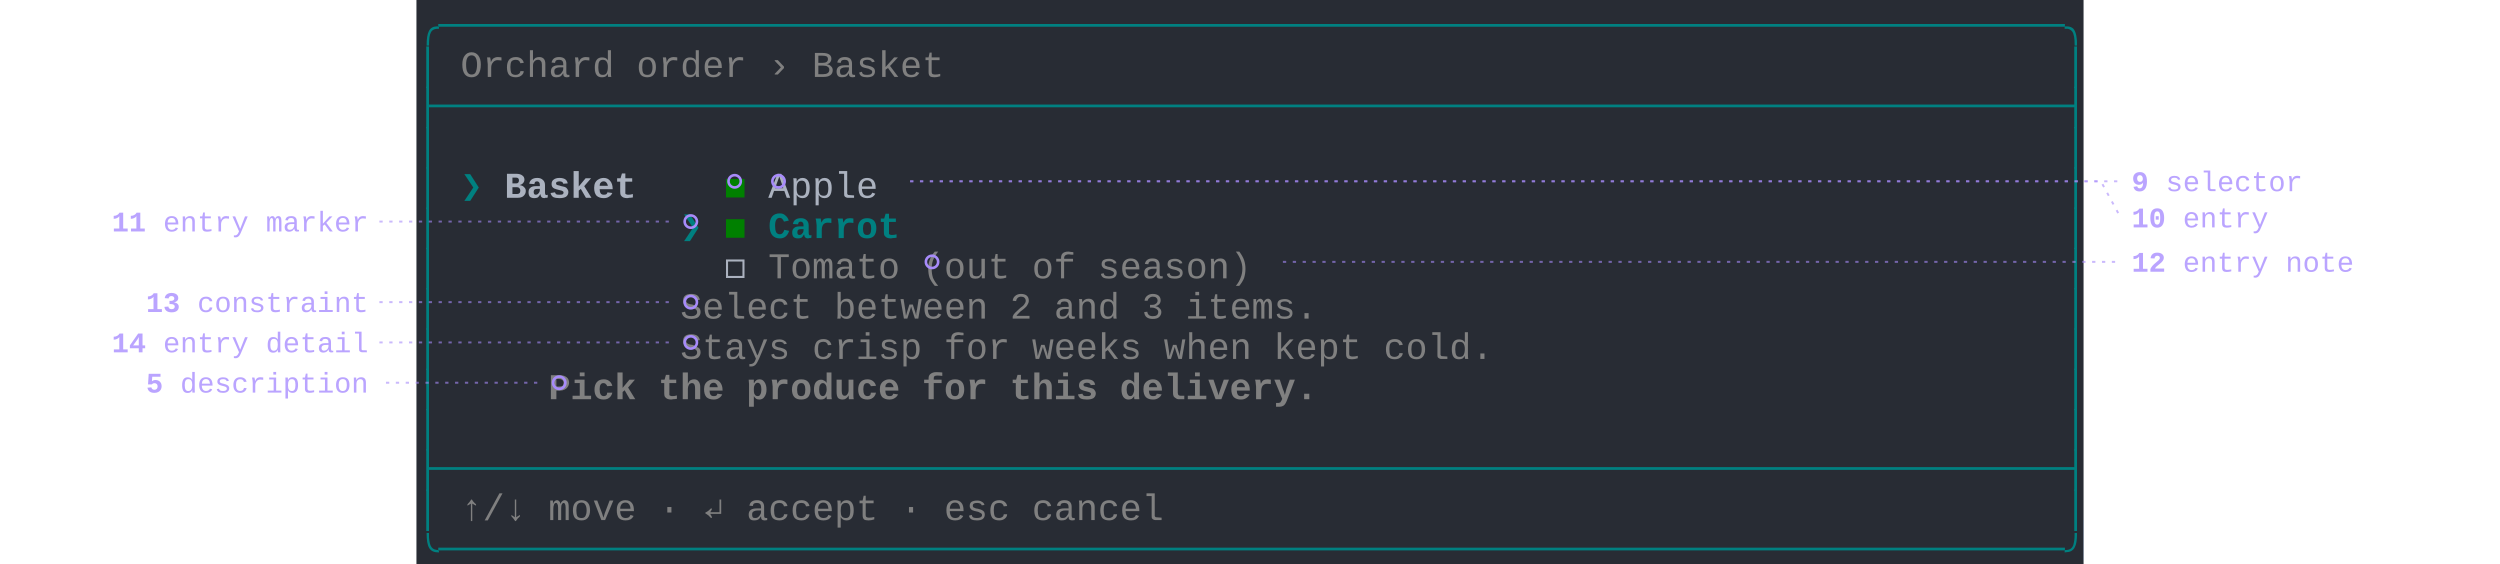
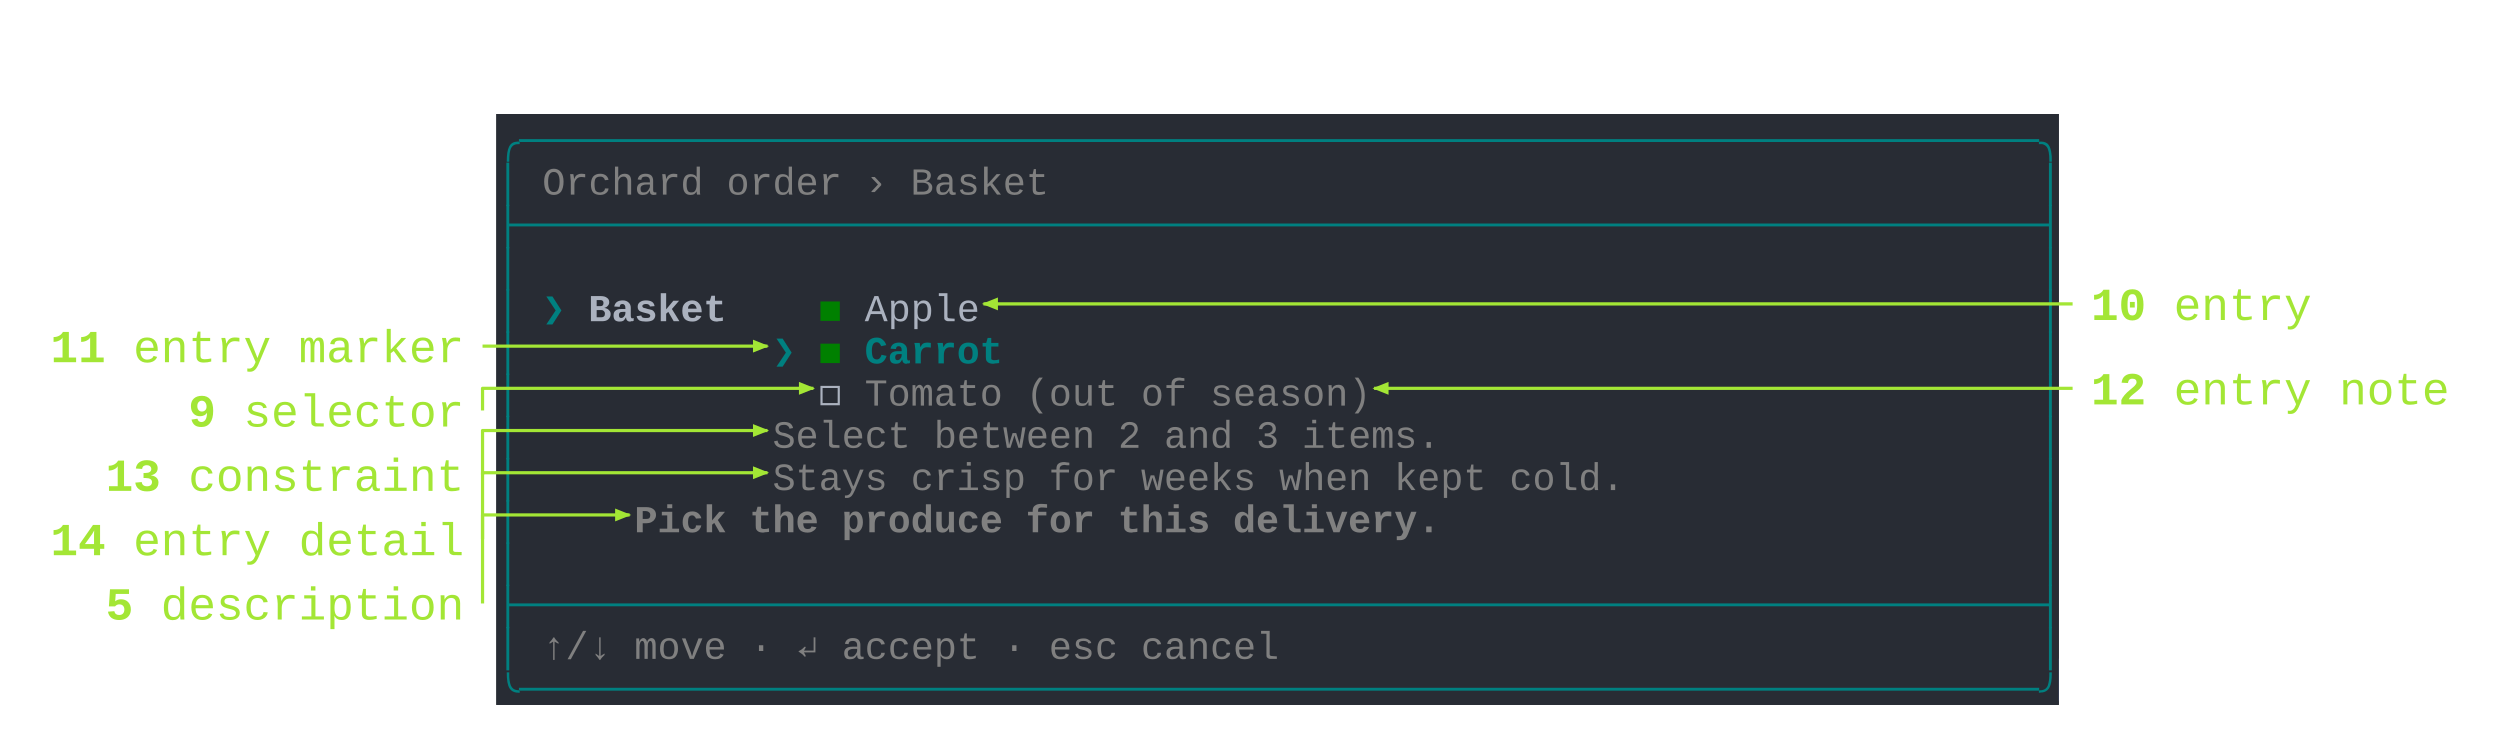
- <svg xmlns="http://www.w3.org/2000/svg" xmlns:xlink="http://www.w3.org/1999/xlink" width="1140.00" height="257.18">
-   <g transform="translate(190.00,0)">
-     <svg width="760" height="257.18">
-       <rect width="760" height="257.18" rx="0" ry="0" class="a" />
-       <svg height="257.18" viewBox="0 0 76 25.718" width="760">
+ <svg xmlns="http://www.w3.org/2000/svg" xmlns:xlink="http://www.w3.org/1999/xlink" width="1088.00" height="326.78">
+   <defs>
+     <marker id="anatomy-arrow" viewBox="0 0 10 10" refX="9" refY="5" markerWidth="5" markerHeight="5" orient="auto-start-reverse">
+       <path d="M 0 1 L 10 5 L 0 9 z" fill="rgb(163,230,53)" />
+     </marker>
+   </defs>
+   <g transform="translate(216.00,49.60)">
+     <svg width="680" height="257.18">
+       <rect width="680" height="257.18" rx="0" ry="0" class="a" />
+       <svg height="257.18" viewBox="0 0 68 25.718" width="680">
        <style>.a{fill:rgb(40,44,52)}.b{font-family:Consolas,"Courier New",Courier,"Liberation Mono",monospace}.c{fill:rgb(0,128,128);white-space:pre}.d{fill:transparent}.e{fill:rgb(82,139,255)}.f{fill:rgb(128,128,128);white-space:pre}.g{fill:rgb(0,128,128);font-weight:bold;white-space:pre}.h{fill:rgb(171,178,191);font-weight:bold;white-space:pre}.i{fill:rgb(0,128,0);white-space:pre}.j{fill:rgb(171,178,191);white-space:pre}.k{fill:rgb(128,128,128);font-weight:bold;white-space:pre}</style>
        <g font-family="Consolas, &quot;Courier New&quot;, Courier, &quot;Liberation Mono&quot;, monospace" font-size="1.67" class="b">
          <defs>
            <symbol id="1">
-               <text x="0" y="1.67" class="c" textLength="76.152" lengthAdjust="spacingAndGlyphs">├──────────────────────────────────────────────────────────────────────────┤</text>
+               <text x="0" y="1.67" class="c" textLength="68.136" lengthAdjust="spacingAndGlyphs">├──────────────────────────────────────────────────────────────────┤</text>
            </symbol>
            <symbol id="2">
              <text x="0" y="1.67" class="c" textLength="1.002" lengthAdjust="spacingAndGlyphs">│</text>
-               <text x="75.15" y="1.67" class="c" textLength="1.002" lengthAdjust="spacingAndGlyphs">│</text>
+               <text x="67.134" y="1.67" class="c" textLength="1.002" lengthAdjust="spacingAndGlyphs">│</text>
            </symbol>
            <symbol id="a">
-               <rect height="14" width="76" x="0" y="0" class="d" />
+               <rect height="14" width="68" x="0" y="0" class="d" />
            </symbol>
            <symbol id="b">
              <rect height="1.837" width="1.102" class="e" />
            </symbol>
          </defs>
-           <rect height="25.718" width="76" class="a" />
-           <svg x="0" y="0" width="76">
+           <rect height="25.718" width="68" class="a" />
+           <svg x="0" y="0" width="68">
            <svg x="0">
              <use xlink:href="#a" />
-               <use xlink:href="#b" x="75.996" y="23.706" />
-               <text x="0" y="1.67" class="c" textLength="76.152" lengthAdjust="spacingAndGlyphs">╭──────────────────────────────────────────────────────────────────────────╮</text>
+               <use xlink:href="#b" x="67.996" y="23.706" />
+               <text x="0" y="1.67" class="c" textLength="68.136" lengthAdjust="spacingAndGlyphs">╭──────────────────────────────────────────────────────────────────╮</text>
              <text x="0" y="3.507" class="c" textLength="1.002" lengthAdjust="spacingAndGlyphs">│</text>
              <text x="2.004" y="3.507" class="f" textLength="7.014" lengthAdjust="spacingAndGlyphs">Orchard</text>
              <text x="10.02" y="3.507" class="f" textLength="5.01" lengthAdjust="spacingAndGlyphs">order</text>
              <text x="16.032" y="3.507" class="f" textLength="1.002" lengthAdjust="spacingAndGlyphs">›</text>
              <text x="18.036" y="3.507" class="f" textLength="6.012" lengthAdjust="spacingAndGlyphs">Basket</text>
-               <text x="75.15" y="3.507" class="c" textLength="1.002" lengthAdjust="spacingAndGlyphs">│</text>
+               <text x="67.134" y="3.507" class="c" textLength="1.002" lengthAdjust="spacingAndGlyphs">│</text>
              <use xlink:href="#1" y="3.674" />
              <use xlink:href="#2" y="5.511" />
              <text x="0" y="9.018" class="c" textLength="1.002" lengthAdjust="spacingAndGlyphs">│</text>
              <text x="2.004" y="9.018" class="g" textLength="1.002" lengthAdjust="spacingAndGlyphs">❯</text>
              <text x="4.008" y="9.018" class="h" textLength="6.012" lengthAdjust="spacingAndGlyphs">Basket</text>
              <text x="14.028" y="9.018" class="i" textLength="1.002" lengthAdjust="spacingAndGlyphs">◼</text>
              <text x="16.032" y="9.018" class="j" textLength="5.01" lengthAdjust="spacingAndGlyphs">Apple</text>
-               <text x="75.15" y="9.018" class="c" textLength="1.002" lengthAdjust="spacingAndGlyphs">│</text>
+               <text x="67.134" y="9.018" class="c" textLength="1.002" lengthAdjust="spacingAndGlyphs">│</text>
              <text x="0" y="10.855" class="c" textLength="1.002" lengthAdjust="spacingAndGlyphs">│</text>
              <text x="12.024" y="10.855" class="g" textLength="1.002" lengthAdjust="spacingAndGlyphs">❯</text>
              <text x="14.028" y="10.855" class="i" textLength="1.002" lengthAdjust="spacingAndGlyphs">◼</text>
              <text x="16.032" y="10.855" class="g" textLength="6.012" lengthAdjust="spacingAndGlyphs">Carrot</text>
-               <text x="75.15" y="10.855" class="c" textLength="1.002" lengthAdjust="spacingAndGlyphs">│</text>
+               <text x="67.134" y="10.855" class="c" textLength="1.002" lengthAdjust="spacingAndGlyphs">│</text>
              <text x="0" y="12.692" class="c" textLength="1.002" lengthAdjust="spacingAndGlyphs">│</text>
              <text x="14.028" y="12.692" class="j" textLength="1.002" lengthAdjust="spacingAndGlyphs">◻</text>
              <text x="16.032" y="12.692" class="f" textLength="6.012" lengthAdjust="spacingAndGlyphs">Tomato</text>
              <text x="23.046" y="12.692" class="f" textLength="4.008" lengthAdjust="spacingAndGlyphs">(out</text>
              <text x="28.056" y="12.692" class="f" textLength="2.004" lengthAdjust="spacingAndGlyphs">of</text>
              <text x="31.062" y="12.692" class="f" textLength="7.014" lengthAdjust="spacingAndGlyphs">season)</text>
-               <text x="75.15" y="12.692" class="c" textLength="1.002" lengthAdjust="spacingAndGlyphs">│</text>
+               <text x="67.134" y="12.692" class="c" textLength="1.002" lengthAdjust="spacingAndGlyphs">│</text>
              <text x="0" y="14.529" class="c" textLength="1.002" lengthAdjust="spacingAndGlyphs">│</text>
              <text x="12.024" y="14.529" class="f" textLength="6.012" lengthAdjust="spacingAndGlyphs">Select</text>
              <text x="19.038" y="14.529" class="f" textLength="7.014" lengthAdjust="spacingAndGlyphs">between</text>
              <text x="27.054" y="14.529" class="f" textLength="1.002" lengthAdjust="spacingAndGlyphs">2</text>
              <text x="29.058" y="14.529" class="f" textLength="3.006" lengthAdjust="spacingAndGlyphs">and</text>
              <text x="33.066" y="14.529" class="f" textLength="1.002" lengthAdjust="spacingAndGlyphs">3</text>
              <text x="35.07" y="14.529" class="f" textLength="6.012" lengthAdjust="spacingAndGlyphs">items.</text>
-               <text x="75.15" y="14.529" class="c" textLength="1.002" lengthAdjust="spacingAndGlyphs">│</text>
+               <text x="67.134" y="14.529" class="c" textLength="1.002" lengthAdjust="spacingAndGlyphs">│</text>
              <text x="0" y="16.366" class="c" textLength="1.002" lengthAdjust="spacingAndGlyphs">│</text>
              <text x="12.024" y="16.366" class="f" textLength="5.01" lengthAdjust="spacingAndGlyphs">Stays</text>
              <text x="18.036" y="16.366" class="f" textLength="5.01" lengthAdjust="spacingAndGlyphs">crisp</text>
              <text x="24.048" y="16.366" class="f" textLength="3.006" lengthAdjust="spacingAndGlyphs">for</text>
              <text x="28.056" y="16.366" class="f" textLength="5.01" lengthAdjust="spacingAndGlyphs">weeks</text>
              <text x="34.068" y="16.366" class="f" textLength="4.008" lengthAdjust="spacingAndGlyphs">when</text>
              <text x="39.078" y="16.366" class="f" textLength="4.008" lengthAdjust="spacingAndGlyphs">kept</text>
              <text x="44.088" y="16.366" class="f" textLength="5.01" lengthAdjust="spacingAndGlyphs">cold.</text>
-               <text x="75.15" y="16.366" class="c" textLength="1.002" lengthAdjust="spacingAndGlyphs">│</text>
+               <text x="67.134" y="16.366" class="c" textLength="1.002" lengthAdjust="spacingAndGlyphs">│</text>
              <text x="0" y="18.203" class="c" textLength="1.002" lengthAdjust="spacingAndGlyphs">│</text>
              <text x="6.012" y="18.203" class="k" textLength="4.008" lengthAdjust="spacingAndGlyphs">Pick</text>
              <text x="11.022" y="18.203" class="k" textLength="3.006" lengthAdjust="spacingAndGlyphs">the</text>
              <text x="15.03" y="18.203" class="k" textLength="7.014" lengthAdjust="spacingAndGlyphs">produce</text>
              <text x="23.046" y="18.203" class="k" textLength="3.006" lengthAdjust="spacingAndGlyphs">for</text>
              <text x="27.054" y="18.203" class="k" textLength="4.008" lengthAdjust="spacingAndGlyphs">this</text>
              <text x="32.064" y="18.203" class="k" textLength="9.018" lengthAdjust="spacingAndGlyphs">delivery.</text>
-               <text x="75.15" y="18.203" class="c" textLength="1.002" lengthAdjust="spacingAndGlyphs">│</text>
+               <text x="67.134" y="18.203" class="c" textLength="1.002" lengthAdjust="spacingAndGlyphs">│</text>
              <use xlink:href="#2" y="18.37" />
              <use xlink:href="#1" y="20.207" />
              <text x="0" y="23.714" class="c" textLength="1.002" lengthAdjust="spacingAndGlyphs">│</text>
              <text x="2.004" y="23.714" class="f" textLength="3.006" lengthAdjust="spacingAndGlyphs">↑/↓</text>
              <text x="6.012" y="23.714" class="f" textLength="4.008" lengthAdjust="spacingAndGlyphs">move</text>
              <text x="11.022" y="23.714" class="f" textLength="1.002" lengthAdjust="spacingAndGlyphs">·</text>
              <text x="13.026" y="23.714" class="f" textLength="1.002" lengthAdjust="spacingAndGlyphs">↵</text>
              <text x="15.03" y="23.714" class="f" textLength="6.012" lengthAdjust="spacingAndGlyphs">accept</text>
              <text x="22.044" y="23.714" class="f" textLength="1.002" lengthAdjust="spacingAndGlyphs">·</text>
              <text x="24.048" y="23.714" class="f" textLength="3.006" lengthAdjust="spacingAndGlyphs">esc</text>
              <text x="28.056" y="23.714" class="f" textLength="6.012" lengthAdjust="spacingAndGlyphs">cancel</text>
-               <text x="75.15" y="23.714" class="c" textLength="1.002" lengthAdjust="spacingAndGlyphs">│</text>
-               <text x="0" y="25.551" class="c" textLength="76.152" lengthAdjust="spacingAndGlyphs">╰──────────────────────────────────────────────────────────────────────────╯</text>
+               <text x="67.134" y="23.714" class="c" textLength="1.002" lengthAdjust="spacingAndGlyphs">│</text>
+               <text x="0" y="25.551" class="c" textLength="68.136" lengthAdjust="spacingAndGlyphs">╰──────────────────────────────────────────────────────────────────╯</text>
            </svg>
          </svg>
        </g>
      </svg>
    </svg>
  </g>
  <g>
-     <circle cx="335.00" cy="82.67" r="2.8" fill="none" stroke="rgb(167,139,250)" stroke-width="1.2" />
-     <path d="M 415.00 82.67 L 958.00 82.67 L 967.00 82.67" fill="none" stroke="rgb(167,139,250)" stroke-width="0.9" stroke-linejoin="round" stroke-opacity="0.6" stroke-dasharray="1.5 3" />
-     <text x="972.00" y="87.17" text-anchor="start" fill="rgb(186,164,255)" font-family="Consolas, &quot;Courier New&quot;, Courier, monospace" font-size="13">
-       <tspan font-weight="bold">9</tspan> selector</text>
-     <circle cx="355.00" cy="82.67" r="2.8" fill="none" stroke="rgb(167,139,250)" stroke-width="1.2" />
-     <path d="M 415.00 82.67 L 958.00 82.67 L 967.00 99.20" fill="none" stroke="rgb(167,139,250)" stroke-width="0.9" stroke-linejoin="round" stroke-opacity="0.6" stroke-dasharray="1.5 3" />
-     <text x="972.00" y="103.70" text-anchor="start" fill="rgb(186,164,255)" font-family="Consolas, &quot;Courier New&quot;, Courier, monospace" font-size="13">
-       <tspan font-weight="bold">10</tspan> entry</text>
-     <circle cx="315.00" cy="101.04" r="2.8" fill="none" stroke="rgb(167,139,250)" stroke-width="1.2" />
-     <path d="M 305.00 101.04 L 182.00 101.04 L 173.00 101.04" fill="none" stroke="rgb(167,139,250)" stroke-width="0.9" stroke-linejoin="round" stroke-opacity="0.6" stroke-dasharray="1.5 3" />
-     <text x="168.00" y="105.54" text-anchor="end" fill="rgb(186,164,255)" font-family="Consolas, &quot;Courier New&quot;, Courier, monospace" font-size="13">
-       <tspan font-weight="bold">11</tspan> entry marker</text>
-     <circle cx="425.00" cy="119.41" r="2.8" fill="none" stroke="rgb(167,139,250)" stroke-width="1.2" />
-     <path d="M 585.00 119.41 L 958.00 119.41 L 967.00 119.41" fill="none" stroke="rgb(167,139,250)" stroke-width="0.9" stroke-linejoin="round" stroke-opacity="0.6" stroke-dasharray="1.5 3" />
-     <text x="972.00" y="123.91" text-anchor="start" fill="rgb(186,164,255)" font-family="Consolas, &quot;Courier New&quot;, Courier, monospace" font-size="13">
-       <tspan font-weight="bold">12</tspan> entry note</text>
-     <circle cx="315.00" cy="137.78" r="2.8" fill="none" stroke="rgb(167,139,250)" stroke-width="1.2" />
-     <path d="M 305.00 137.78 L 182.00 137.78 L 173.00 137.78" fill="none" stroke="rgb(167,139,250)" stroke-width="0.9" stroke-linejoin="round" stroke-opacity="0.6" stroke-dasharray="1.5 3" />
-     <text x="168.00" y="142.28" text-anchor="end" fill="rgb(186,164,255)" font-family="Consolas, &quot;Courier New&quot;, Courier, monospace" font-size="13">
-       <tspan font-weight="bold">13</tspan> constraint</text>
-     <circle cx="315.00" cy="156.15" r="2.8" fill="none" stroke="rgb(167,139,250)" stroke-width="1.2" />
-     <path d="M 305.00 156.15 L 182.00 156.15 L 173.00 156.15" fill="none" stroke="rgb(167,139,250)" stroke-width="0.9" stroke-linejoin="round" stroke-opacity="0.6" stroke-dasharray="1.5 3" />
-     <text x="168.00" y="160.65" text-anchor="end" fill="rgb(186,164,255)" font-family="Consolas, &quot;Courier New&quot;, Courier, monospace" font-size="13">
-       <tspan font-weight="bold">14</tspan> entry detail</text>
-     <circle cx="255.00" cy="174.52" r="2.8" fill="none" stroke="rgb(167,139,250)" stroke-width="1.2" />
-     <path d="M 245.00 174.52 L 182.00 174.52 L 173.00 174.52" fill="none" stroke="rgb(167,139,250)" stroke-width="0.9" stroke-linejoin="round" stroke-opacity="0.6" stroke-dasharray="1.5 3" />
-     <text x="168.00" y="179.02" text-anchor="end" fill="rgb(186,164,255)" font-family="Consolas, &quot;Courier New&quot;, Courier, monospace" font-size="13">
-       <tspan font-weight="bold">5</tspan> description</text>
+     <path d="M 902.00 132.26 L 902.00 132.26 L 428.00 132.26" fill="none" stroke="rgb(163,230,53)" stroke-width="1.4" stroke-linejoin="round" marker-end="url(#anatomy-arrow)" />
+     <text x="910.00" y="139.26" text-anchor="start" fill="rgb(163,230,53)" font-family="Consolas, &quot;Courier New&quot;, Courier, monospace" font-size="20.0">
+       <tspan font-weight="bold">10</tspan>  entry</text>
+     <path d="M 210.00 150.63 L 210.00 150.63 L 334.00 150.63" fill="none" stroke="rgb(163,230,53)" stroke-width="1.4" stroke-linejoin="round" marker-end="url(#anatomy-arrow)" />
+     <text x="202.00" y="157.63" text-anchor="end" fill="rgb(163,230,53)" font-family="Consolas, &quot;Courier New&quot;, Courier, monospace" font-size="20.0">
+       <tspan font-weight="bold">11</tspan>  entry marker</text>
+     <path d="M 210.00 178.63 L 210.00 169.00 L 354.00 169.00" fill="none" stroke="rgb(163,230,53)" stroke-width="1.4" stroke-linejoin="round" marker-end="url(#anatomy-arrow)" />
+     <text x="202.00" y="185.63" text-anchor="end" fill="rgb(163,230,53)" font-family="Consolas, &quot;Courier New&quot;, Courier, monospace" font-size="20.0">
+       <tspan font-weight="bold">9</tspan>  selector</text>
+     <path d="M 902.00 169.00 L 902.00 169.00 L 598.00 169.00" fill="none" stroke="rgb(163,230,53)" stroke-width="1.4" stroke-linejoin="round" marker-end="url(#anatomy-arrow)" />
+     <text x="910.00" y="176.00" text-anchor="start" fill="rgb(163,230,53)" font-family="Consolas, &quot;Courier New&quot;, Courier, monospace" font-size="20.0">
+       <tspan font-weight="bold">12</tspan>  entry note</text>
+     <path d="M 210.00 206.63 L 210.00 187.37 L 334.00 187.37" fill="none" stroke="rgb(163,230,53)" stroke-width="1.4" stroke-linejoin="round" marker-end="url(#anatomy-arrow)" />
+     <text x="202.00" y="213.63" text-anchor="end" fill="rgb(163,230,53)" font-family="Consolas, &quot;Courier New&quot;, Courier, monospace" font-size="20.0">
+       <tspan font-weight="bold">13</tspan>  constraint</text>
+     <path d="M 210.00 234.63 L 210.00 205.74 L 334.00 205.74" fill="none" stroke="rgb(163,230,53)" stroke-width="1.4" stroke-linejoin="round" marker-end="url(#anatomy-arrow)" />
+     <text x="202.00" y="241.63" text-anchor="end" fill="rgb(163,230,53)" font-family="Consolas, &quot;Courier New&quot;, Courier, monospace" font-size="20.0">
+       <tspan font-weight="bold">14</tspan>  entry detail</text>
+     <path d="M 210.00 262.63 L 210.00 224.11 L 274.00 224.11" fill="none" stroke="rgb(163,230,53)" stroke-width="1.4" stroke-linejoin="round" marker-end="url(#anatomy-arrow)" />
+     <text x="202.00" y="269.63" text-anchor="end" fill="rgb(163,230,53)" font-family="Consolas, &quot;Courier New&quot;, Courier, monospace" font-size="20.0">
+       <tspan font-weight="bold">5</tspan>  description</text>
  </g>
</svg>
